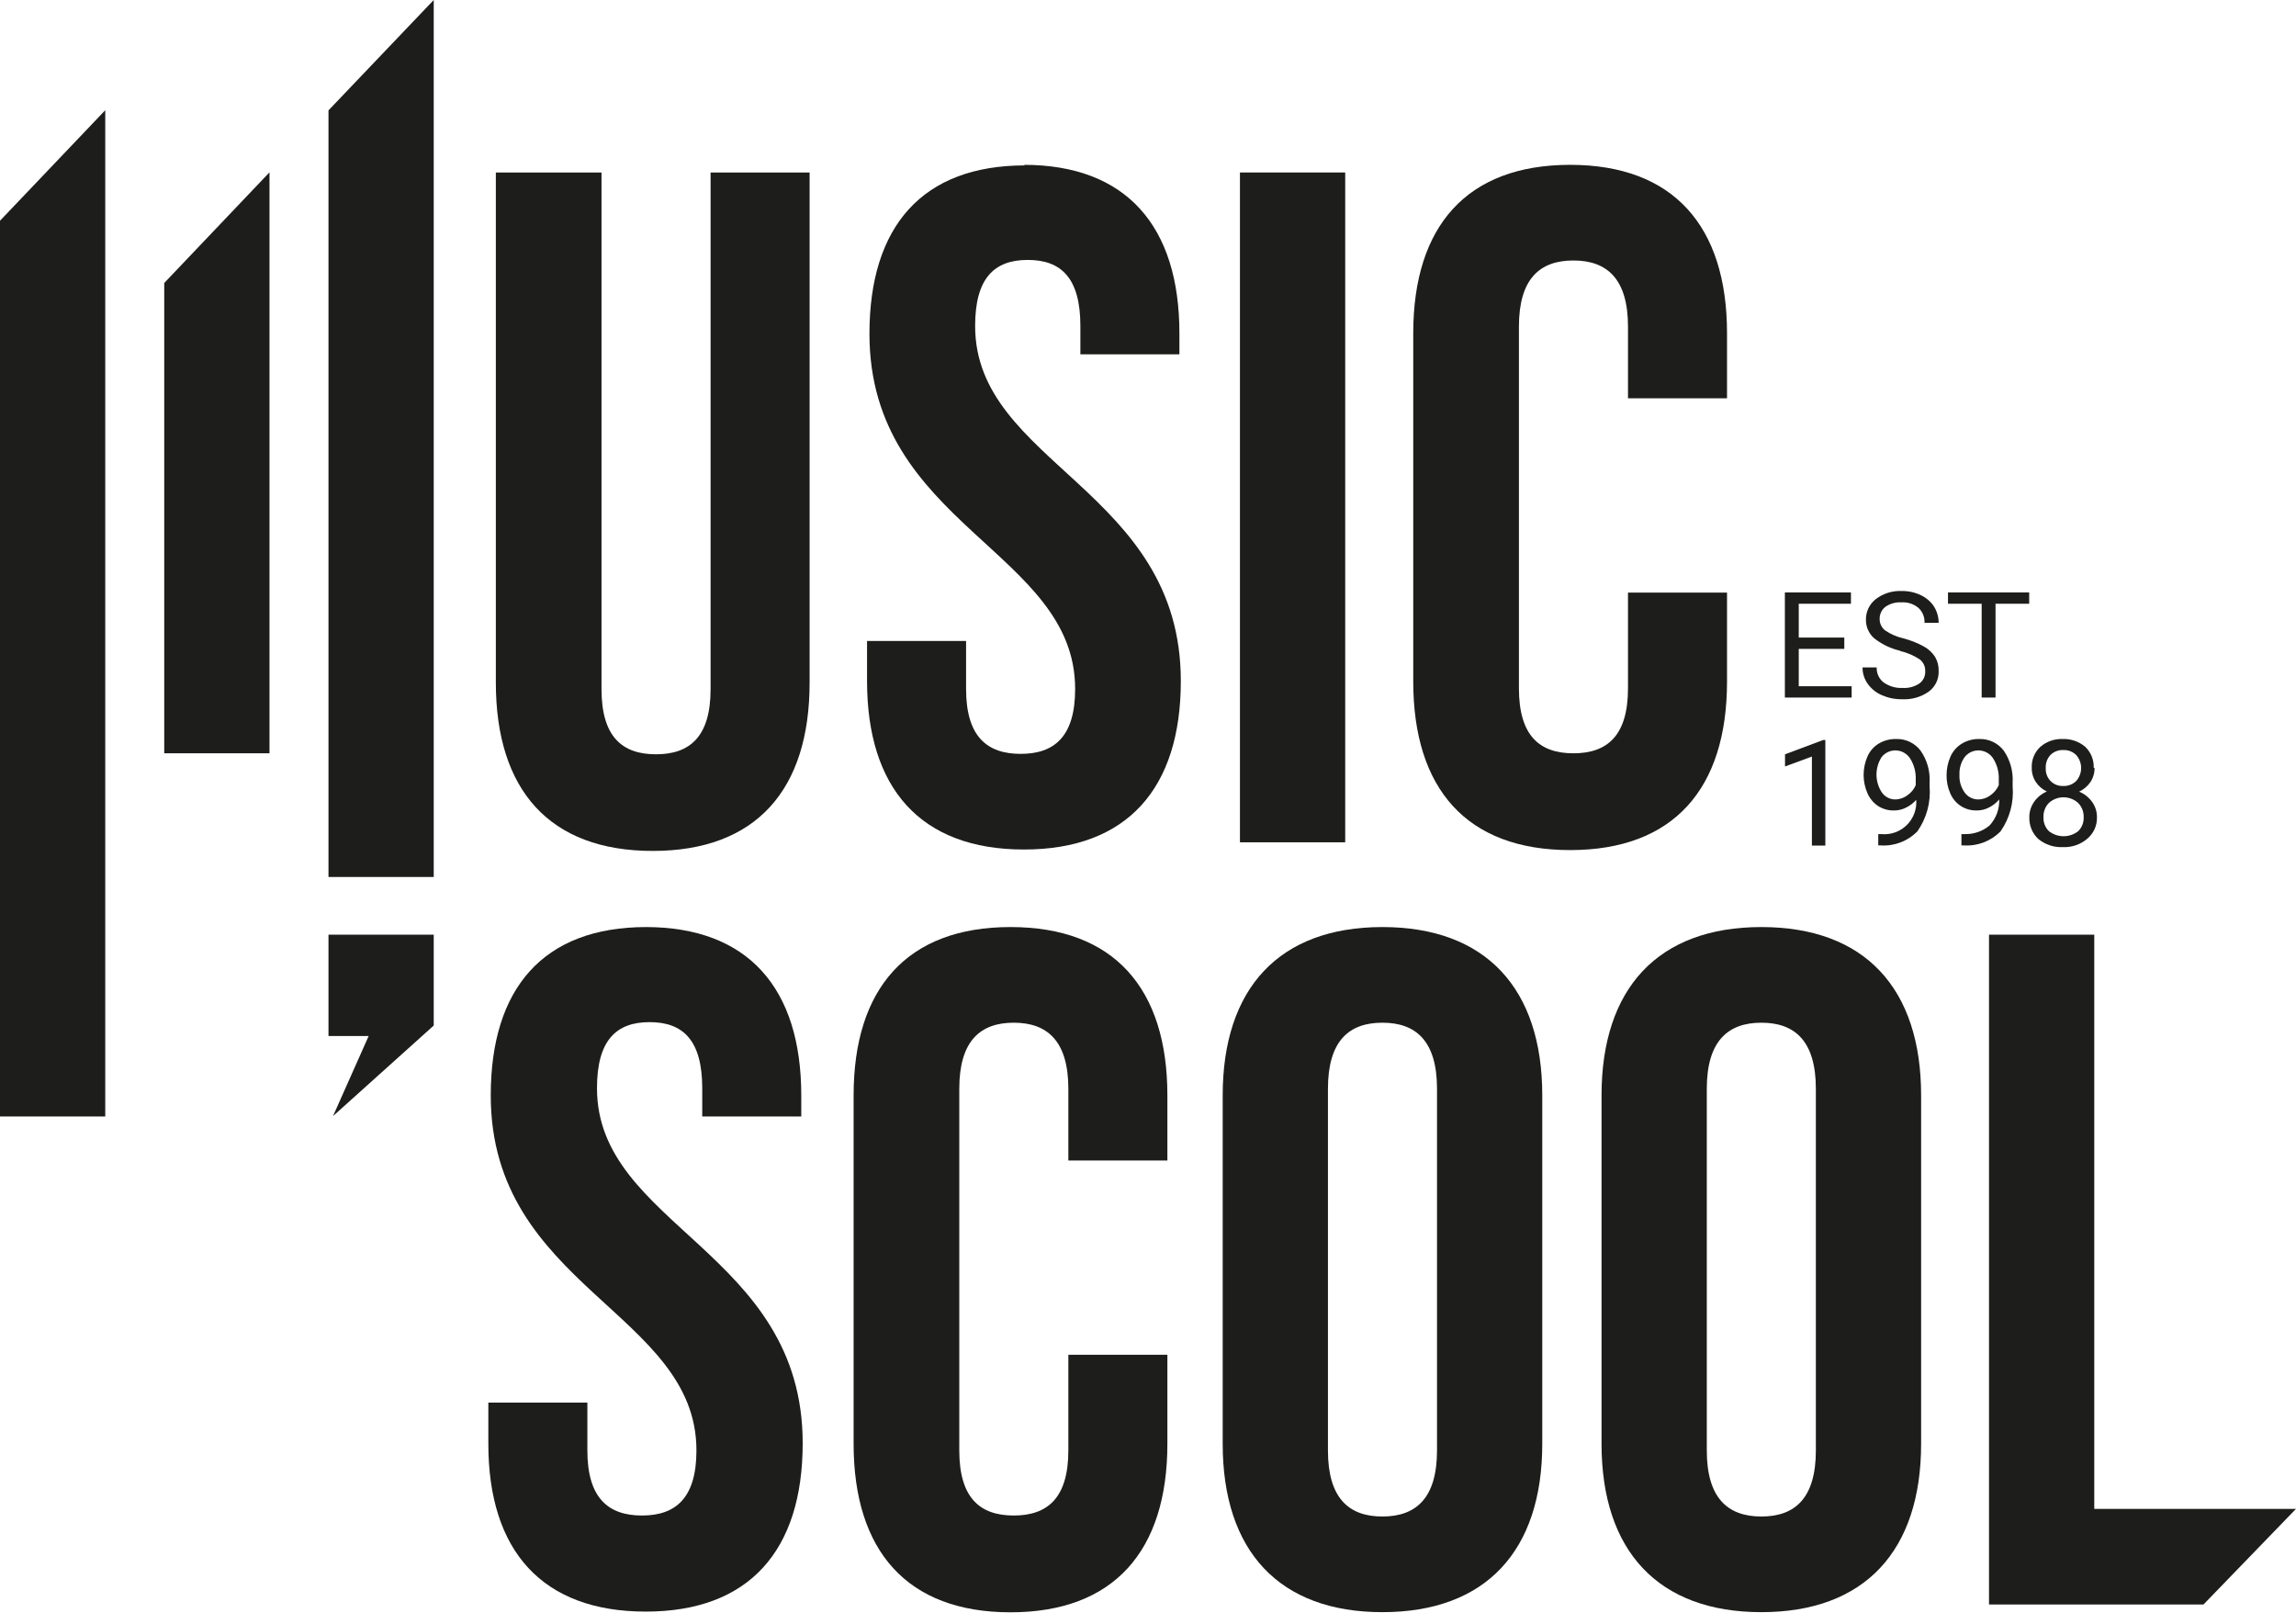
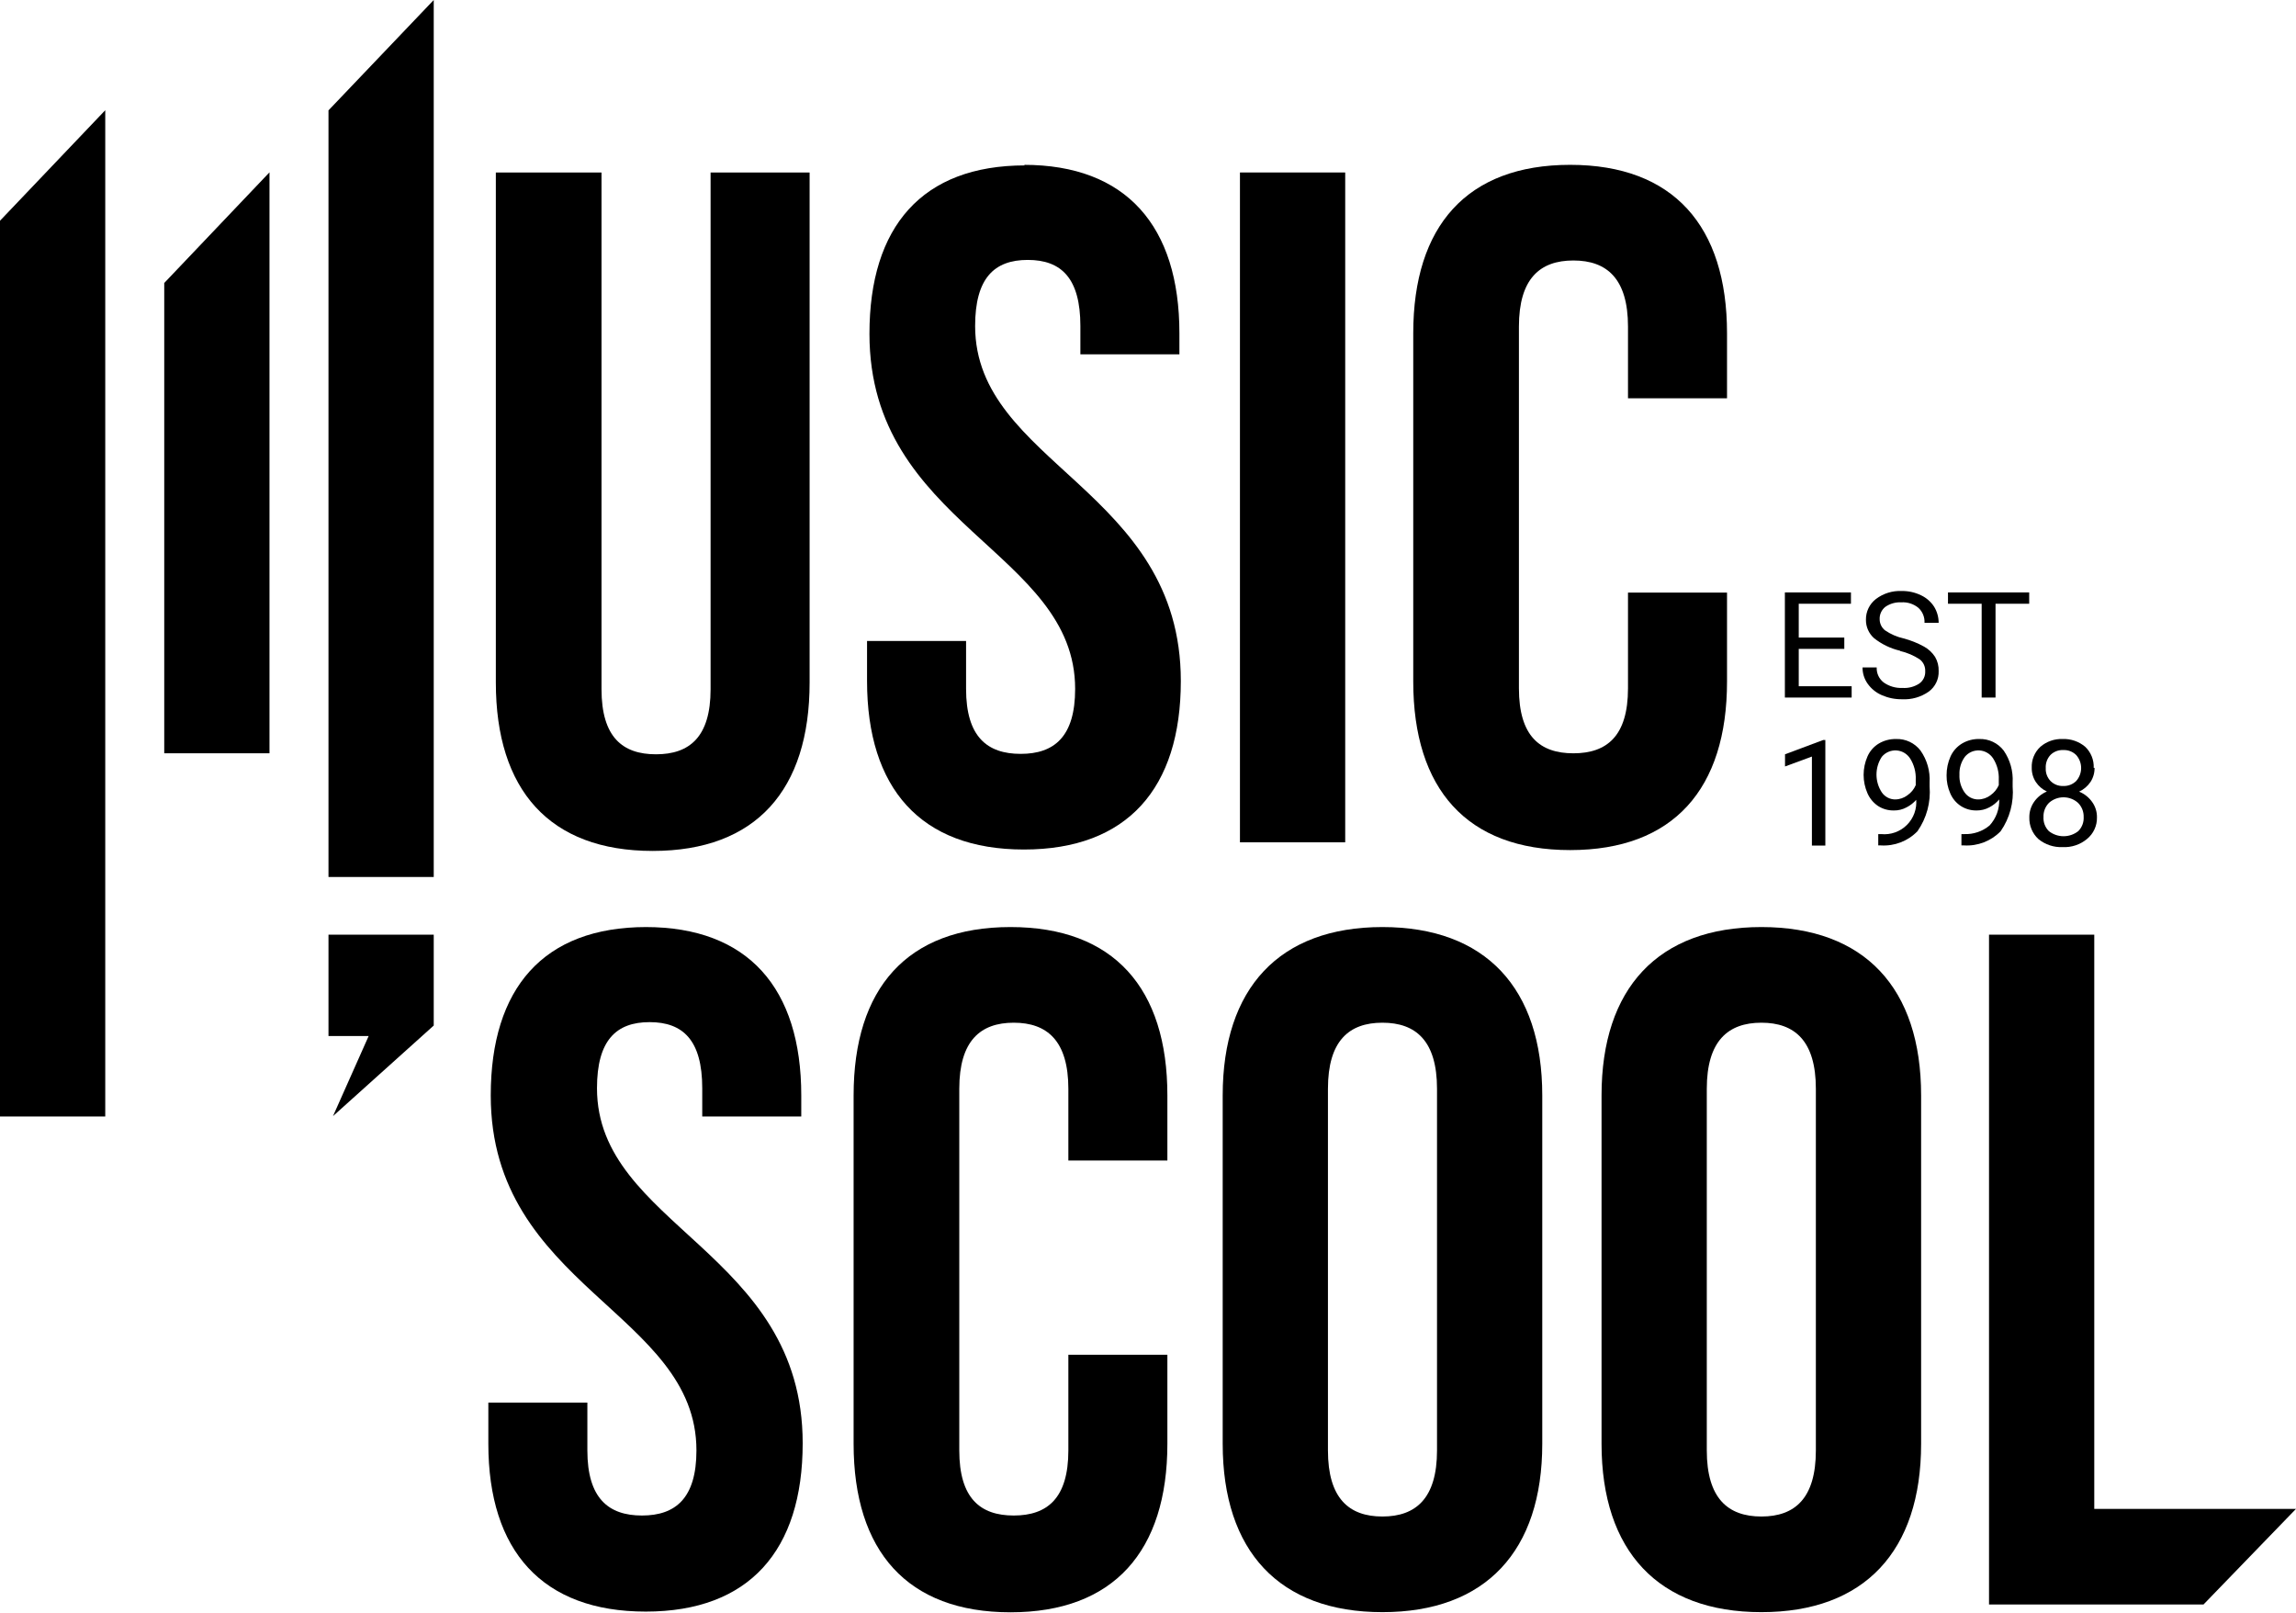
<svg xmlns="http://www.w3.org/2000/svg" id="Laag_1" data-name="Laag 1" viewBox="0 0 162.3 113.94">
-   <defs>
-     <style>.cls-1{fill:#1d1d1b;}</style>
-   </defs>
  <polygon class="cls-1" points="130.37 45.86 127.15 45.86 127.15 48.5 130.89 48.5 130.89 49.3 126.17 49.3 126.17 41.87 130.84 41.87 130.84 42.67 127.15 42.67 127.15 45.06 130.37 45.06 130.37 45.86" />
  <path class="cls-1" d="M354.79,179.69a4.63,4.63,0,0,1-1.84-.89,1.71,1.71,0,0,1-.57-1.3,1.81,1.81,0,0,1,.7-1.46,2.79,2.79,0,0,1,1.82-.57,3,3,0,0,1,1.37.3,2.23,2.23,0,0,1,.93.81,2.18,2.18,0,0,1,.32,1.14h-1a1.34,1.34,0,0,0-.43-1.06,1.73,1.73,0,0,0-1.21-.39,1.81,1.81,0,0,0-1.13.32,1.06,1.06,0,0,0-.4.89,1,1,0,0,0,.38.77,3.79,3.79,0,0,0,1.31.57,6.29,6.29,0,0,1,1.45.58,2.21,2.21,0,0,1,.78.73,1.86,1.86,0,0,1,.25,1,1.72,1.72,0,0,1-.7,1.45,3,3,0,0,1-1.89.54,3.45,3.45,0,0,1-1.43-.29,2.38,2.38,0,0,1-1-.81,1.94,1.94,0,0,1-.36-1.15h1a1.27,1.27,0,0,0,.49,1.06,2.12,2.12,0,0,0,1.33.39,1.92,1.92,0,0,0,1.19-.31,1,1,0,0,0,.42-.87,1,1,0,0,0-.39-.84,4.29,4.29,0,0,0-1.38-.59" transform="translate(-220.48 -133.7)" />
  <polygon class="cls-1" points="143.44 42.67 141.06 42.67 141.06 49.3 140.08 49.3 140.08 42.67 137.7 42.67 137.7 41.87 143.44 41.87 143.44 42.67" />
  <polygon class="cls-1" points="129.03 59.76 128.08 59.76 128.08 53.47 126.18 54.17 126.18 53.31 128.88 52.3 129.03 52.3 129.03 59.76" />
  <path class="cls-1" d="M354.44,190.2a1.44,1.44,0,0,0,.88-.3,1.65,1.65,0,0,0,.58-.71v-.38a2.59,2.59,0,0,0-.4-1.51,1.24,1.24,0,0,0-2-.11,2.29,2.29,0,0,0,0,2.51,1.15,1.15,0,0,0,1,.5m1.46,0a2.29,2.29,0,0,1-.71.56,1.82,1.82,0,0,1-.9.22,2,2,0,0,1-1.12-.32,2.1,2.1,0,0,1-.74-.89,3.24,3.24,0,0,1,0-2.61,2,2,0,0,1,.8-.91,2.3,2.3,0,0,1,1.21-.32,2.09,2.09,0,0,1,1.74.82,3.56,3.56,0,0,1,.64,2.25v.28a4.84,4.84,0,0,1-.86,3.17,3.31,3.31,0,0,1-2.59,1h-.18v-.8h.2a2.26,2.26,0,0,0,2.48-2.47" transform="translate(-220.48 -133.7)" />
  <path class="cls-1" d="M360.31,190.2a1.44,1.44,0,0,0,.88-.3,1.72,1.72,0,0,0,.58-.71v-.38a2.59,2.59,0,0,0-.4-1.51,1.24,1.24,0,0,0-2-.11,2,2,0,0,0-.38,1.26,2,2,0,0,0,.36,1.25,1.17,1.17,0,0,0,1,.5m1.45,0a2.25,2.25,0,0,1-.7.56,1.87,1.87,0,0,1-.9.22,2,2,0,0,1-1.12-.32,2,2,0,0,1-.74-.89,3.07,3.07,0,0,1-.26-1.27,3.24,3.24,0,0,1,.28-1.34,2.06,2.06,0,0,1,.81-.91,2.28,2.28,0,0,1,1.21-.32,2.09,2.09,0,0,1,1.74.82,3.62,3.62,0,0,1,.63,2.25v.28a4.84,4.84,0,0,1-.85,3.17,3.33,3.33,0,0,1-2.59,1h-.18v-.8h.2a2.64,2.64,0,0,0,1.79-.61,2.58,2.58,0,0,0,.68-1.86" transform="translate(-220.48 -133.7)" />
  <path class="cls-1" d="M366.33,186.71a1.21,1.21,0,0,0-.9.34,1.26,1.26,0,0,0-.34.94,1.22,1.22,0,0,0,.34.91,1.19,1.19,0,0,0,.9.35,1.23,1.23,0,0,0,.91-.35,1.38,1.38,0,0,0,0-1.84,1.21,1.21,0,0,0-.89-.35m1.42,4.73a1.35,1.35,0,0,0-.4-1,1.54,1.54,0,0,0-2.05,0,1.35,1.35,0,0,0-.39,1,1.31,1.31,0,0,0,.38,1,1.68,1.68,0,0,0,2.08,0,1.31,1.31,0,0,0,.38-1m.77-3.47a1.77,1.77,0,0,1-.29,1,2,2,0,0,1-.8.68,2.1,2.1,0,0,1,.92.73,1.81,1.81,0,0,1,.34,1.09A1.91,1.91,0,0,1,368,193a2.49,2.49,0,0,1-1.71.57,2.53,2.53,0,0,1-1.72-.57,2,2,0,0,1-.64-1.53,1.87,1.87,0,0,1,.33-1.09,2.09,2.09,0,0,1,.91-.74,1.89,1.89,0,0,1-.78-.67,1.77,1.77,0,0,1-.29-1,1.91,1.91,0,0,1,.61-1.49,2.28,2.28,0,0,1,1.58-.55,2.33,2.33,0,0,1,1.59.55,1.94,1.94,0,0,1,.6,1.49" transform="translate(-220.48 -133.7)" />
  <path class="cls-1" d="M263,145.89v36.52c0,3.39,1.49,4.6,3.85,4.6s3.86-1.21,3.86-4.6V145.89h7v36.05c0,7.58-3.78,11.9-11.09,11.9s-11.09-4.32-11.09-11.9V145.89Z" transform="translate(-220.48 -133.7)" />
  <path class="cls-1" d="M292.85,145.35c7.24,0,11,4.33,11,11.9v1.49h-7v-2c0-3.38-1.35-4.67-3.72-4.67s-3.72,1.29-3.72,4.67c0,9.74,14.54,11.57,14.54,25.09,0,7.58-3.78,11.91-11.09,11.91s-11.09-4.33-11.09-11.91V179h7v3.39c0,3.38,1.49,4.59,3.86,4.59s3.85-1.21,3.85-4.59c0-9.74-14.54-11.57-14.54-25.1,0-7.57,3.72-11.9,11-11.9" transform="translate(-220.48 -133.7)" />
  <rect class="cls-1" x="87.65" y="12.19" width="7.44" height="47.34" />
  <path class="cls-1" d="M342.56,175.58v6.29c0,7.58-3.78,11.91-11.09,11.91s-11.09-4.33-11.09-11.91V157.25c0-7.57,3.79-11.9,11.09-11.9s11.09,4.33,11.09,11.9v4.6h-7v-5.07c0-3.38-1.49-4.67-3.86-4.67s-3.85,1.29-3.85,4.67v25.57c0,3.38,1.49,4.59,3.85,4.59s3.86-1.21,3.86-4.59v-6.77Z" transform="translate(-220.48 -133.7)" />
  <polygon class="cls-1" points="30.66 0 23.22 7.8 23.22 61.98 30.66 61.98 30.66 0" />
  <polygon class="cls-1" points="11.61 20 19.05 12.18 19.05 53.24 11.61 53.24 11.61 20" />
  <polygon class="cls-1" points="0 15.6 0 78.91 7.44 78.91 7.44 7.79 0 15.6" />
  <path class="cls-1" d="M266.12,199.22c7.24,0,11,4.32,11,11.9v1.49h-7v-2c0-3.38-1.35-4.67-3.72-4.67s-3.72,1.29-3.72,4.67c0,9.74,14.54,11.56,14.54,25.09,0,7.58-3.78,11.9-11.09,11.9S255,243.32,255,235.74v-2.91h7v3.38c0,3.38,1.49,4.6,3.86,4.6s3.85-1.22,3.85-4.6c0-9.74-14.54-11.56-14.54-25.09,0-7.58,3.72-11.9,11-11.9" transform="translate(-220.48 -133.7)" />
  <path class="cls-1" d="M303,229.45v6.29c0,7.58-3.79,11.91-11.09,11.91s-11.09-4.33-11.09-11.91V211.12c0-7.57,3.78-11.9,11.09-11.9S303,203.55,303,211.12v4.6h-7v-5.07c0-3.38-1.49-4.67-3.86-4.67s-3.85,1.29-3.85,4.67v25.56c0,3.38,1.48,4.6,3.85,4.6s3.86-1.22,3.86-4.6v-6.76Z" transform="translate(-220.48 -133.7)" />
  <path class="cls-1" d="M314.35,236.21c0,3.38,1.48,4.67,3.85,4.67s3.86-1.29,3.86-4.67V210.65c0-3.38-1.49-4.67-3.86-4.67s-3.85,1.29-3.85,4.67Zm-7.44-25.09c0-7.58,4-11.9,11.29-11.9s11.3,4.32,11.3,11.9v24.62c0,7.58-4,11.9-11.3,11.9s-11.29-4.32-11.29-11.9Z" transform="translate(-220.48 -133.7)" />
  <path class="cls-1" d="M341.13,236.21c0,3.38,1.49,4.67,3.86,4.67s3.85-1.29,3.85-4.67V210.65c0-3.38-1.49-4.67-3.85-4.67s-3.86,1.29-3.86,4.67Zm-7.44-25.09c0-7.58,4-11.9,11.3-11.9s11.29,4.32,11.29,11.9v24.62c0,7.58-4,11.9-11.29,11.9s-11.3-4.32-11.3-11.9Z" transform="translate(-220.48 -133.7)" />
  <polygon class="cls-1" points="140.6 66.06 140.6 113.4 155.76 113.4 162.3 106.64 148.04 106.64 148.04 66.06 140.6 66.06" />
  <polygon class="cls-1" points="23.22 73.22 23.22 66.06 30.66 66.06 30.66 72.48 23.54 78.88 26.06 73.22 23.22 73.22" />
</svg>
